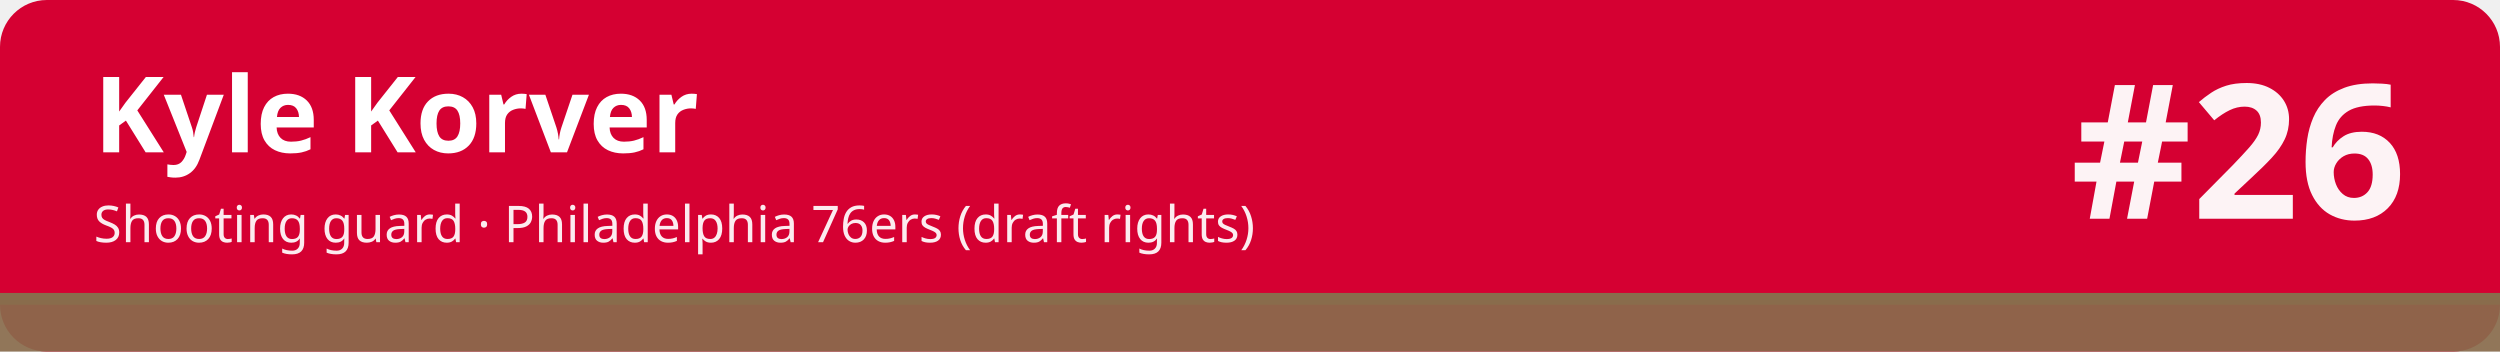
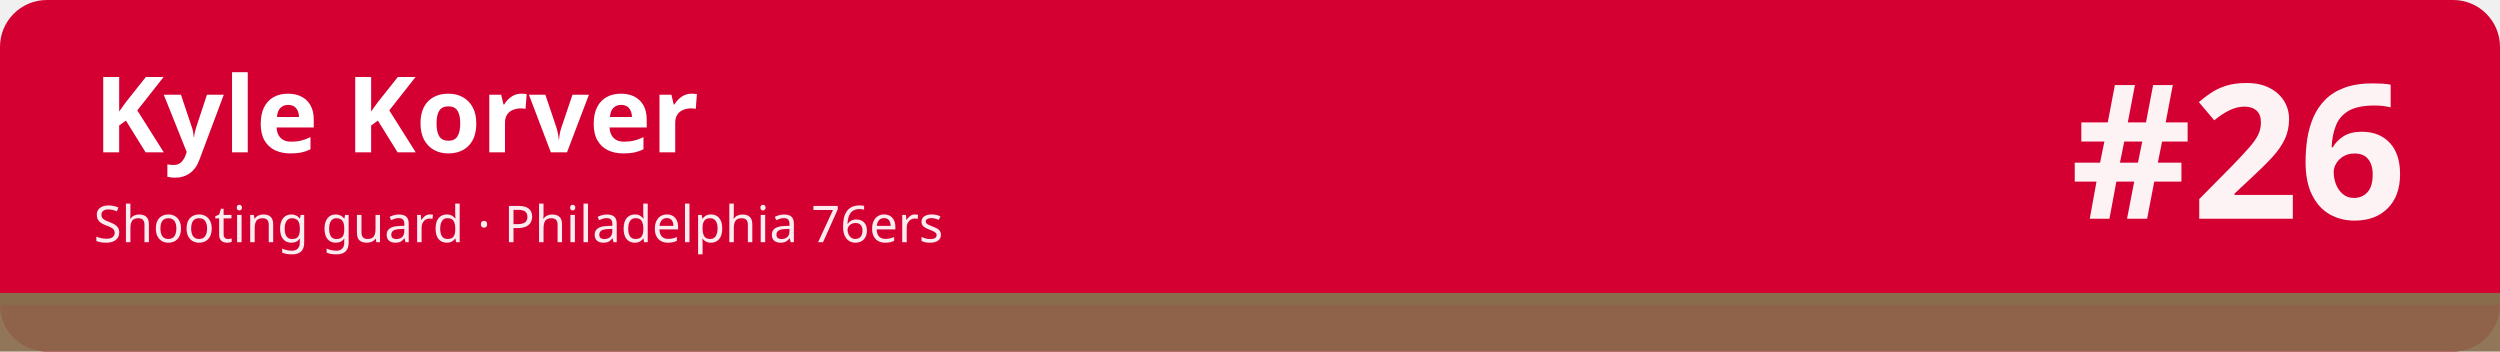
<svg xmlns="http://www.w3.org/2000/svg" width="1280" height="180" viewBox="0 0 1280 180" role="img" aria-labelledby="t d">
  <rect width="1280" height="180" rx="24" fill="#d50032" />
  <rect x="0" y="150" width="1280" height="30" fill="#896c4c" fill-opacity=".92" />
  <rect x="0" y="150" width="1280" height="6" fill="#896c4c" />
  <text x="48" y="78" font-family="sans-serif" font-size="54" font-weight="700" fill="#ffffff">Kyle Korver</text>
-   <text x="48" y="124" font-family="sans-serif" font-size="26" fill="#ffffff" fill-opacity=".92">Shooting guard · Philadelphia 76ers (draft rights)</text>
+   <text x="48" y="124" font-family="sans-serif" font-size="26" fill="#ffffff" fill-opacity=".92">Shooting guard · Philadelphia 76ers</text>
  <text x="1232" y="112" font-family="sans-serif" font-size="96" font-weight="800" fill="#ffffff" fill-opacity=".95" text-anchor="end">#26</text>
</svg>
